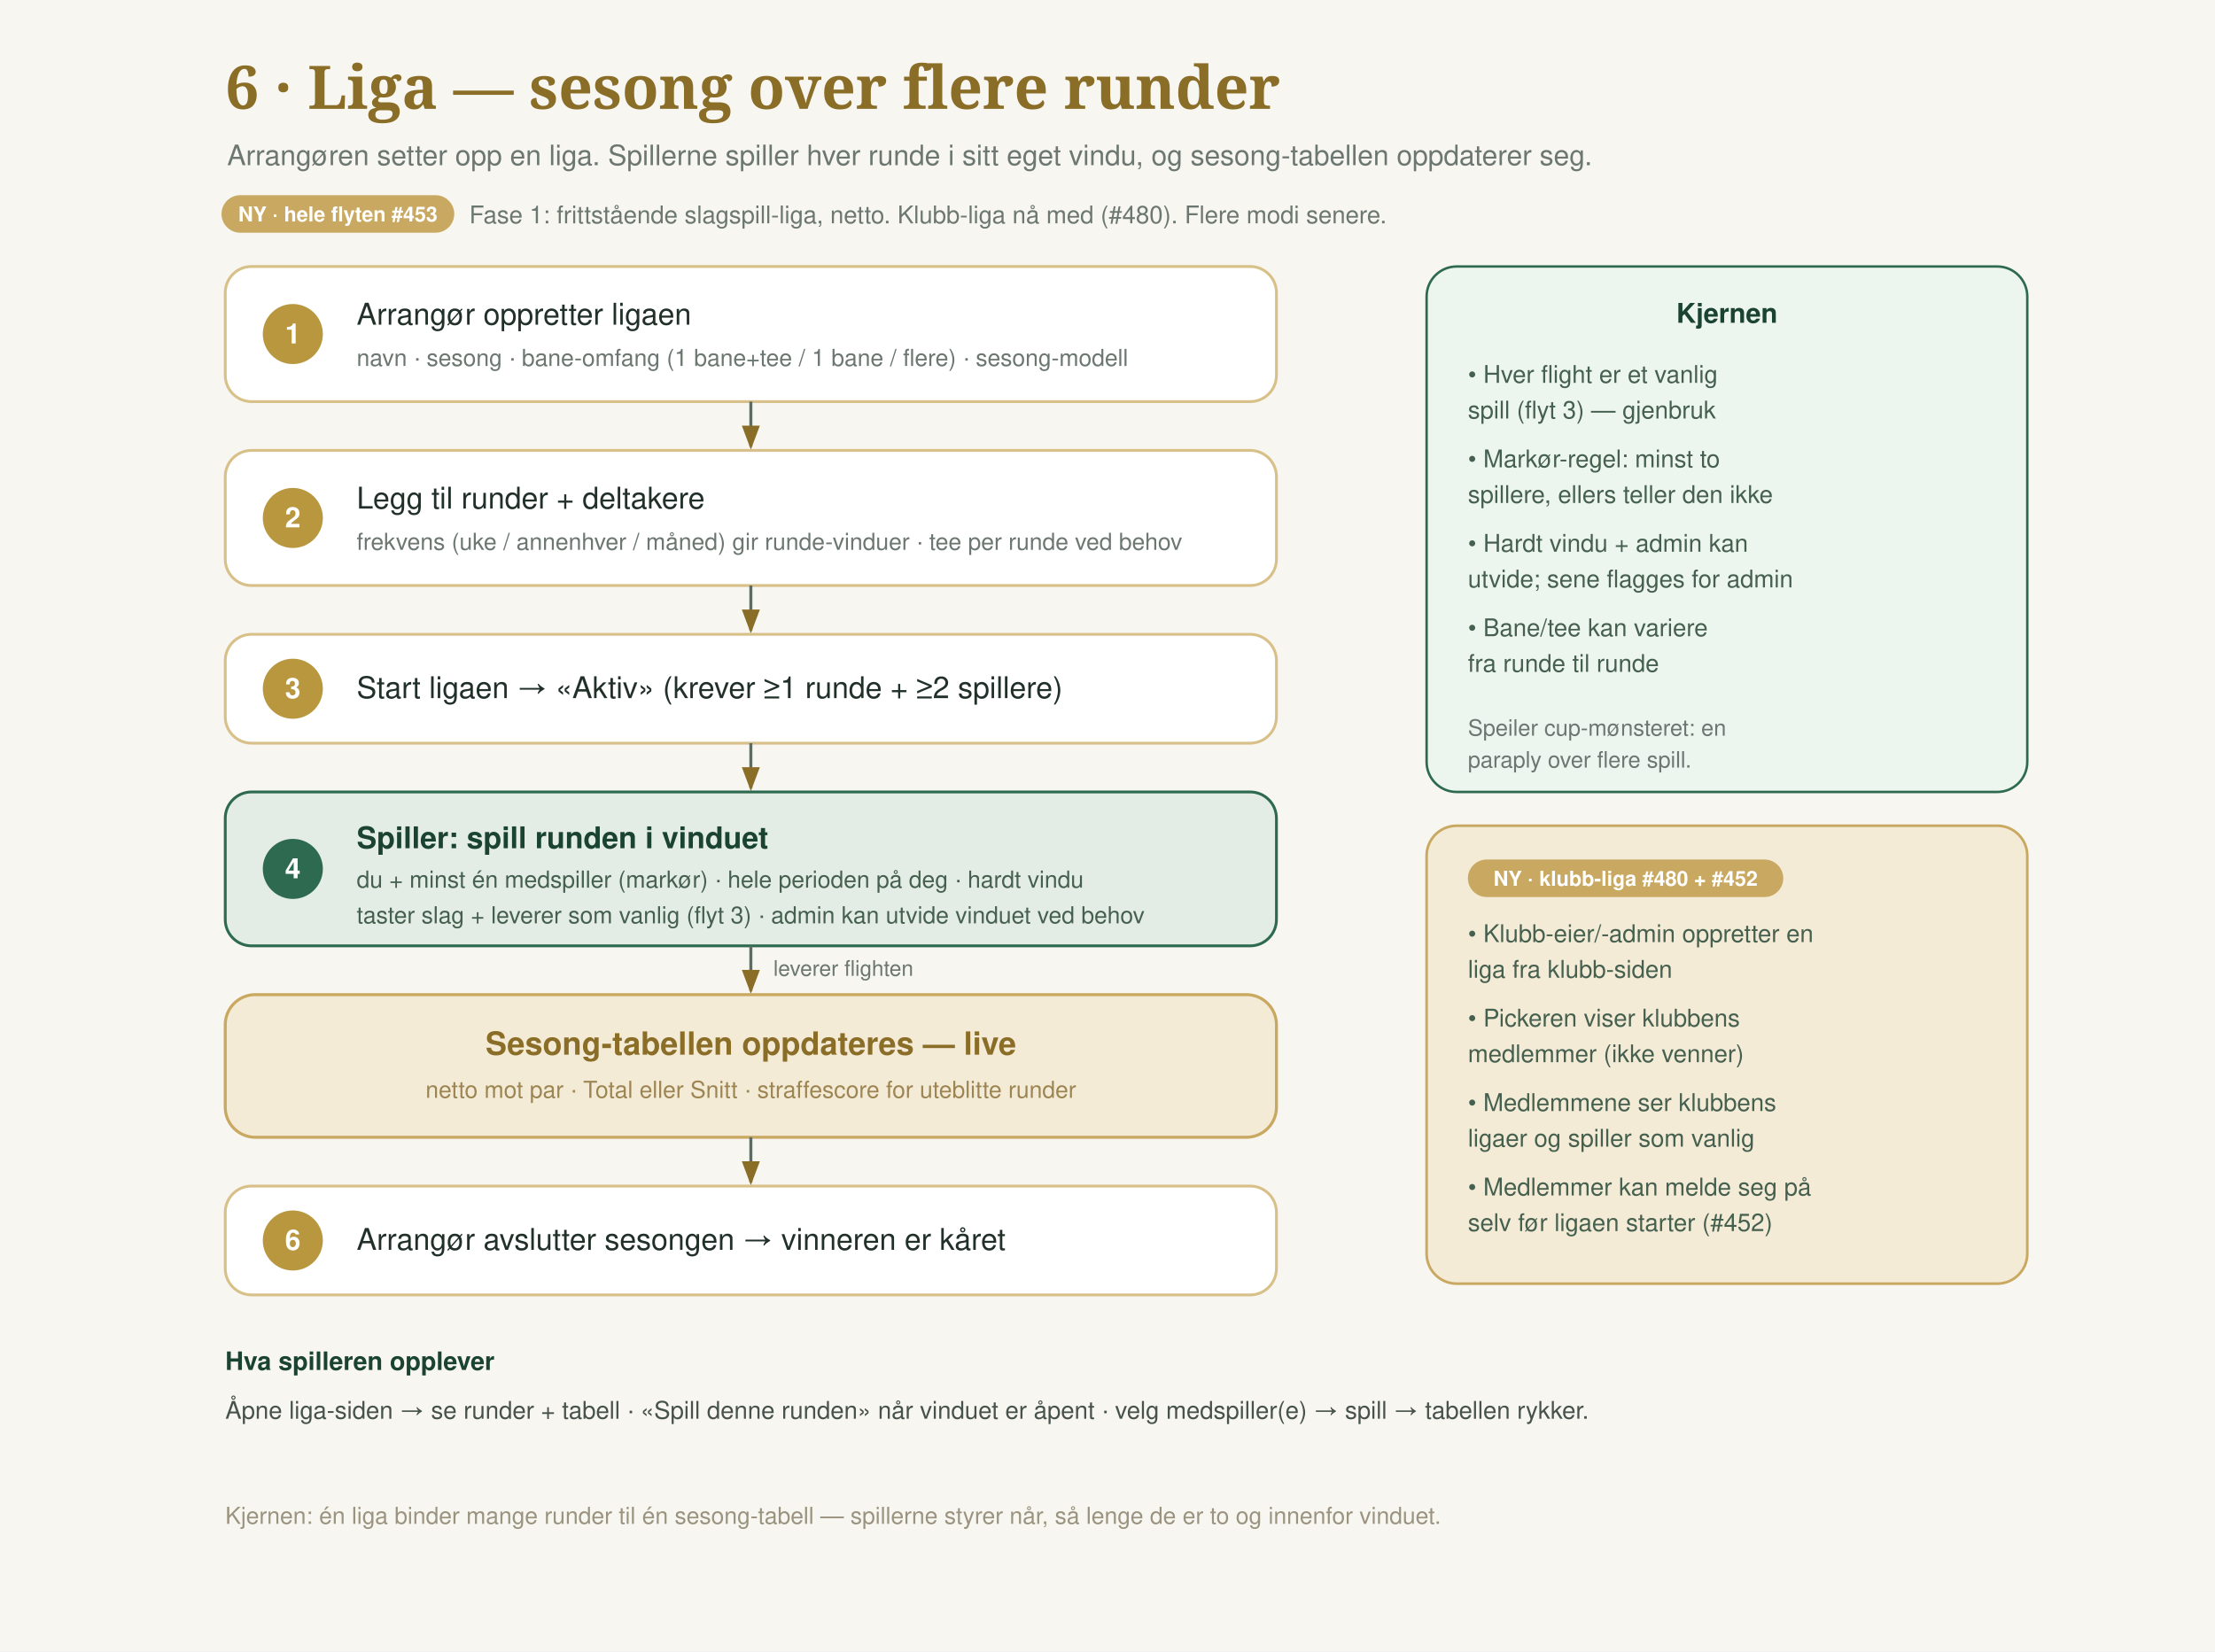
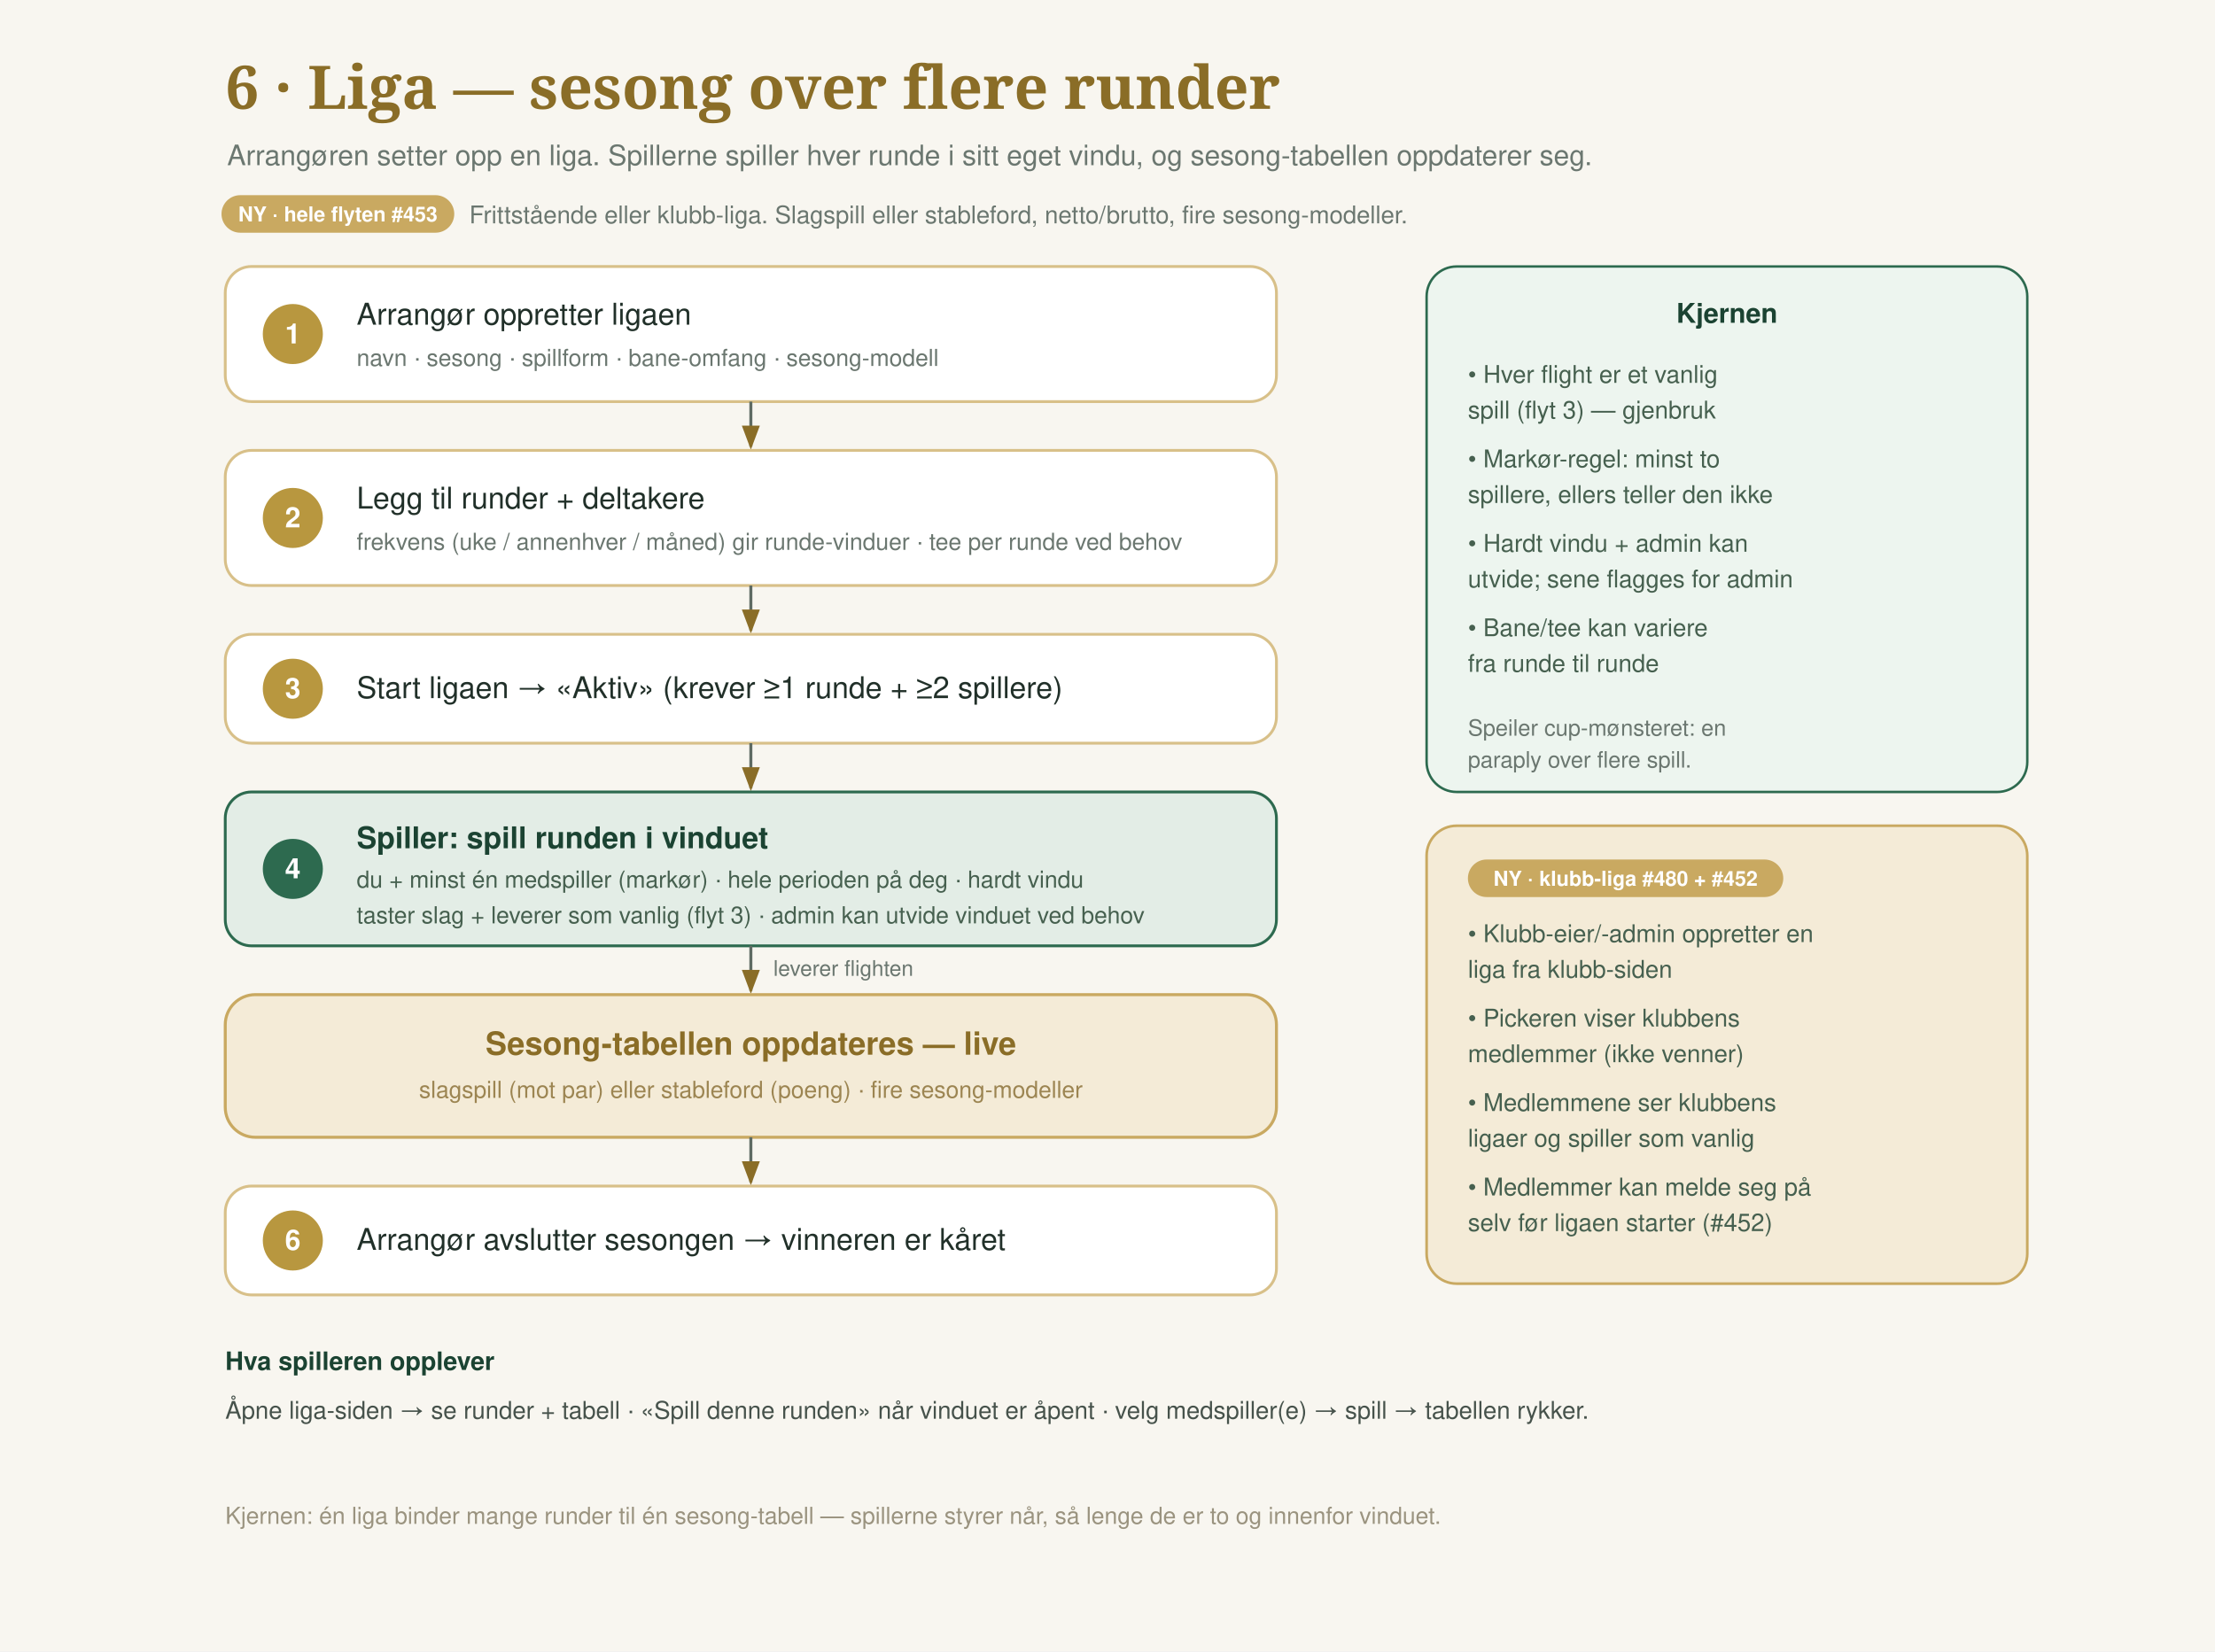
<svg xmlns="http://www.w3.org/2000/svg" width="1180" height="880" viewBox="0 0 1180 880" font-family="-apple-system, Helvetica, Arial, sans-serif">
  <defs>
    <marker id="a" markerWidth="10" markerHeight="8" refX="7" refY="3" orient="auto">
      <path d="M0,0 L8,3 L0,6 Z" fill="#8A6D27" />
    </marker>
  </defs>
  <rect width="1180" height="880" fill="#F8F6F0" />
  <text x="120" y="58" font-family="Georgia, serif" font-size="32" font-weight="600" fill="#8A6D27">6 · Liga — sesong over flere runder</text>
  <text x="121" y="88" font-size="15" fill="#6B7770">Arrangøren setter opp en liga. Spillerne spiller hver runde i sitt eget vindu, og sesong-tabellen oppdaterer seg.</text>
  <g font-size="13">
    <rect x="118" y="104" width="124" height="20" rx="10" fill="#C9A961" />
    <text x="180" y="118" text-anchor="middle" font-size="11" font-weight="700" fill="#FFFFFF">NY · hele flyten #453</text>
-     <text x="250" y="119" fill="#6B7770">Fase 1: frittstående slagspill-liga, netto. Klubb-liga nå med (#480). Flere modi senere.</text>
+     <text x="250" y="119" fill="#6B7770">Frittstående eller klubb-liga. Slagspill eller stableford, netto/brutto, fire sesong-modeller.</text>
  </g>
  <rect x="120" y="142" width="560" height="72" rx="14" fill="#FFFFFF" stroke="#D8C089" stroke-width="1.5" />
  <circle cx="156" cy="178" r="16" fill="#B8973F" />
  <text x="156" y="183" text-anchor="middle" font-size="15" font-weight="700" fill="#FFFFFF">1</text>
  <text x="190" y="173" font-size="16" fill="#213029">Arrangør oppretter ligaen</text>
-   <text x="190" y="195" font-size="12.5" fill="#6B7770">navn · sesong · bane-omfang (1 bane+tee / 1 bane / flere) · sesong-modell</text>
+   <text x="190" y="195" font-size="12.5" fill="#6B7770">navn · sesong · spillform · bane-omfang · sesong-modell</text>
  <line x1="400" y1="214" x2="400" y2="238" stroke="#5E6B63" stroke-width="1.6" marker-end="url(#a)" />
  <rect x="120" y="240" width="560" height="72" rx="14" fill="#FFFFFF" stroke="#D8C089" stroke-width="1.5" />
  <circle cx="156" cy="276" r="16" fill="#B8973F" />
  <text x="156" y="281" text-anchor="middle" font-size="15" font-weight="700" fill="#FFFFFF">2</text>
  <text x="190" y="271" font-size="16" fill="#213029">Legg til runder + deltakere</text>
  <text x="190" y="293" font-size="12.5" fill="#6B7770">frekvens (uke / annenhver / måned) gir runde-vinduer · tee per runde ved behov</text>
  <line x1="400" y1="312" x2="400" y2="336" stroke="#5E6B63" stroke-width="1.6" marker-end="url(#a)" />
  <rect x="120" y="338" width="560" height="58" rx="14" fill="#FFFFFF" stroke="#D8C089" stroke-width="1.5" />
  <circle cx="156" cy="367" r="16" fill="#B8973F" />
  <text x="156" y="372" text-anchor="middle" font-size="15" font-weight="700" fill="#FFFFFF">3</text>
  <text x="190" y="372" font-size="16" fill="#213029">Start ligaen → «Aktiv» (krever ≥1 runde + ≥2 spillere)</text>
  <line x1="400" y1="396" x2="400" y2="420" stroke="#5E6B63" stroke-width="1.6" marker-end="url(#a)" />
  <rect x="120" y="422" width="560" height="82" rx="14" fill="#E3EDE6" stroke="#2D6A4F" stroke-width="1.5" />
  <circle cx="156" cy="463" r="16" fill="#2D6A4F" />
  <text x="156" y="468" text-anchor="middle" font-size="15" font-weight="700" fill="#FFFFFF">4</text>
  <text x="190" y="452" font-size="16" font-weight="600" fill="#1B4332">Spiller: spill runden i vinduet</text>
  <text x="190" y="473" font-size="12.5" fill="#46604F">du + minst én medspiller (markør) · hele perioden på deg · hardt vindu</text>
  <text x="190" y="492" font-size="12.5" fill="#46604F">taster slag + leverer som vanlig (flyt 3) · admin kan utvide vinduet ved behov</text>
  <line x1="400" y1="504" x2="400" y2="528" stroke="#5E6B63" stroke-width="1.6" marker-end="url(#a)" />
  <text x="412" y="520" font-size="11.5" fill="#6B7770">leverer flighten</text>
  <rect x="120" y="530" width="560" height="76" rx="16" fill="#F4EBD7" stroke="#C9A961" stroke-width="1.6" />
  <text x="400" y="562" text-anchor="middle" font-size="17" font-weight="700" fill="#8A6D27">Sesong-tabellen oppdateres — live</text>
-   <text x="400" y="585" text-anchor="middle" font-size="12.5" fill="#9C8552">netto mot par · Total eller Snitt · straffescore for uteblitte runder</text>
+   <text x="400" y="585" text-anchor="middle" font-size="12.5" fill="#9C8552">slagspill (mot par) eller stableford (poeng) · fire sesong-modeller</text>
  <line x1="400" y1="606" x2="400" y2="630" stroke="#5E6B63" stroke-width="1.6" marker-end="url(#a)" />
  <rect x="120" y="632" width="560" height="58" rx="14" fill="#FFFFFF" stroke="#D8C089" stroke-width="1.5" />
  <circle cx="156" cy="661" r="16" fill="#B8973F" />
  <text x="156" y="666" text-anchor="middle" font-size="15" font-weight="700" fill="#FFFFFF">6</text>
  <text x="190" y="666" font-size="16" fill="#213029">Arrangør avslutter sesongen → vinneren er kåret</text>
  <rect x="760" y="142" width="320" height="280" rx="16" fill="#EDF5EF" stroke="#2D6A4F" stroke-width="1.3" />
  <text x="920" y="172" text-anchor="middle" font-size="14.5" font-weight="700" fill="#1B4332">Kjernen</text>
  <text x="782" y="204" font-size="13" fill="#46604F">• Hver flight er et vanlig</text>
  <text x="782" y="223" font-size="13" fill="#46604F">  spill (flyt 3) — gjenbruk</text>
  <text x="782" y="249" font-size="13" fill="#46604F">• Markør-regel: minst to</text>
  <text x="782" y="268" font-size="13" fill="#46604F">  spillere, ellers teller den ikke</text>
  <text x="782" y="294" font-size="13" fill="#46604F">• Hardt vindu + admin kan</text>
  <text x="782" y="313" font-size="13" fill="#46604F">  utvide; sene flagges for admin</text>
  <text x="782" y="339" font-size="13" fill="#46604F">• Bane/tee kan variere</text>
  <text x="782" y="358" font-size="13" fill="#46604F">  fra runde til runde</text>
  <text x="782" y="392" font-size="12" fill="#6B7770">Speiler cup-mønsteret: en</text>
  <text x="782" y="409" font-size="12" fill="#6B7770">paraply over flere spill.</text>
  <rect x="760" y="440" width="320" height="244" rx="16" fill="#F4EBD7" stroke="#C9A961" stroke-width="1.4" />
  <rect x="782" y="458" width="168" height="20" rx="10" fill="#C9A961" />
  <text x="866" y="472" text-anchor="middle" font-size="11" font-weight="700" fill="#FFFFFF">NY · klubb-liga #480 + #452</text>
  <text x="782" y="502" font-size="13" fill="#46604F">• Klubb-eier/-admin oppretter en</text>
  <text x="782" y="521" font-size="13" fill="#46604F">  liga fra klubb-siden</text>
  <text x="782" y="547" font-size="13" fill="#46604F">• Pickeren viser klubbens</text>
  <text x="782" y="566" font-size="13" fill="#46604F">  medlemmer (ikke venner)</text>
  <text x="782" y="592" font-size="13" fill="#46604F">• Medlemmene ser klubbens</text>
  <text x="782" y="611" font-size="13" fill="#46604F">  ligaer og spiller som vanlig</text>
  <text x="782" y="637" font-size="13" fill="#46604F">• Medlemmer kan melde seg på</text>
  <text x="782" y="656" font-size="13" fill="#46604F">  selv før ligaen starter (#452)</text>
  <text x="120" y="730" font-size="13.5" font-weight="700" fill="#1B4332">Hva spilleren opplever</text>
  <text x="120" y="756" font-size="13" fill="#46524B">Åpne liga-siden → se runder + tabell · «Spill denne runden» når vinduet er åpent · velg medspiller(e) → spill → tabellen rykker.</text>
  <text x="120" y="812" font-size="12.5" fill="#9A937F">Kjernen: én liga binder mange runder til én sesong-tabell — spillerne styrer når, så lenge de er to og innenfor vinduet.</text>
</svg>
